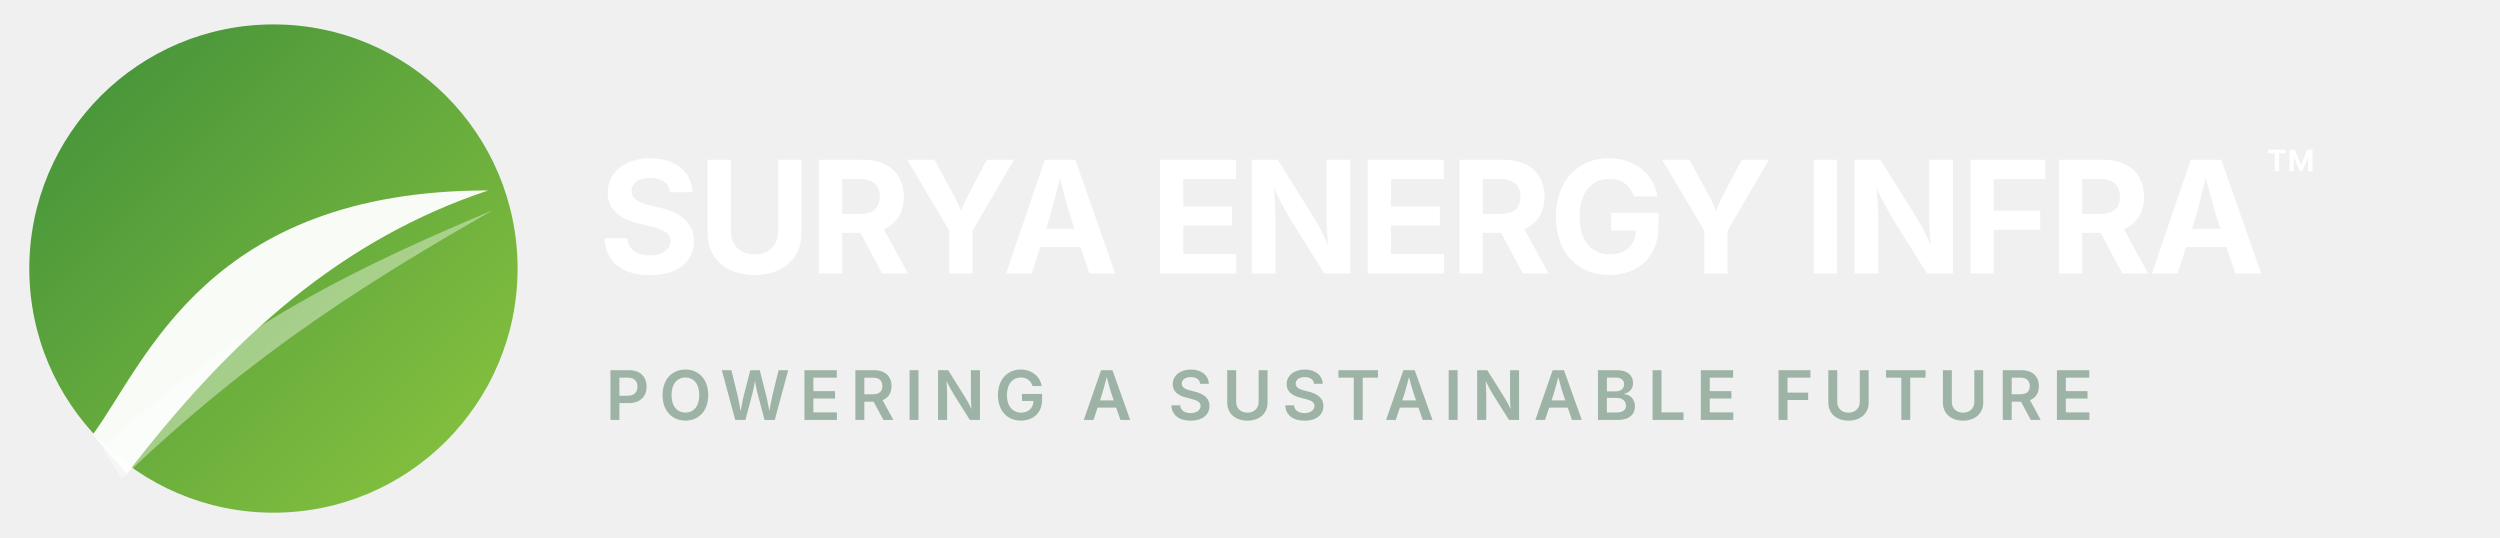
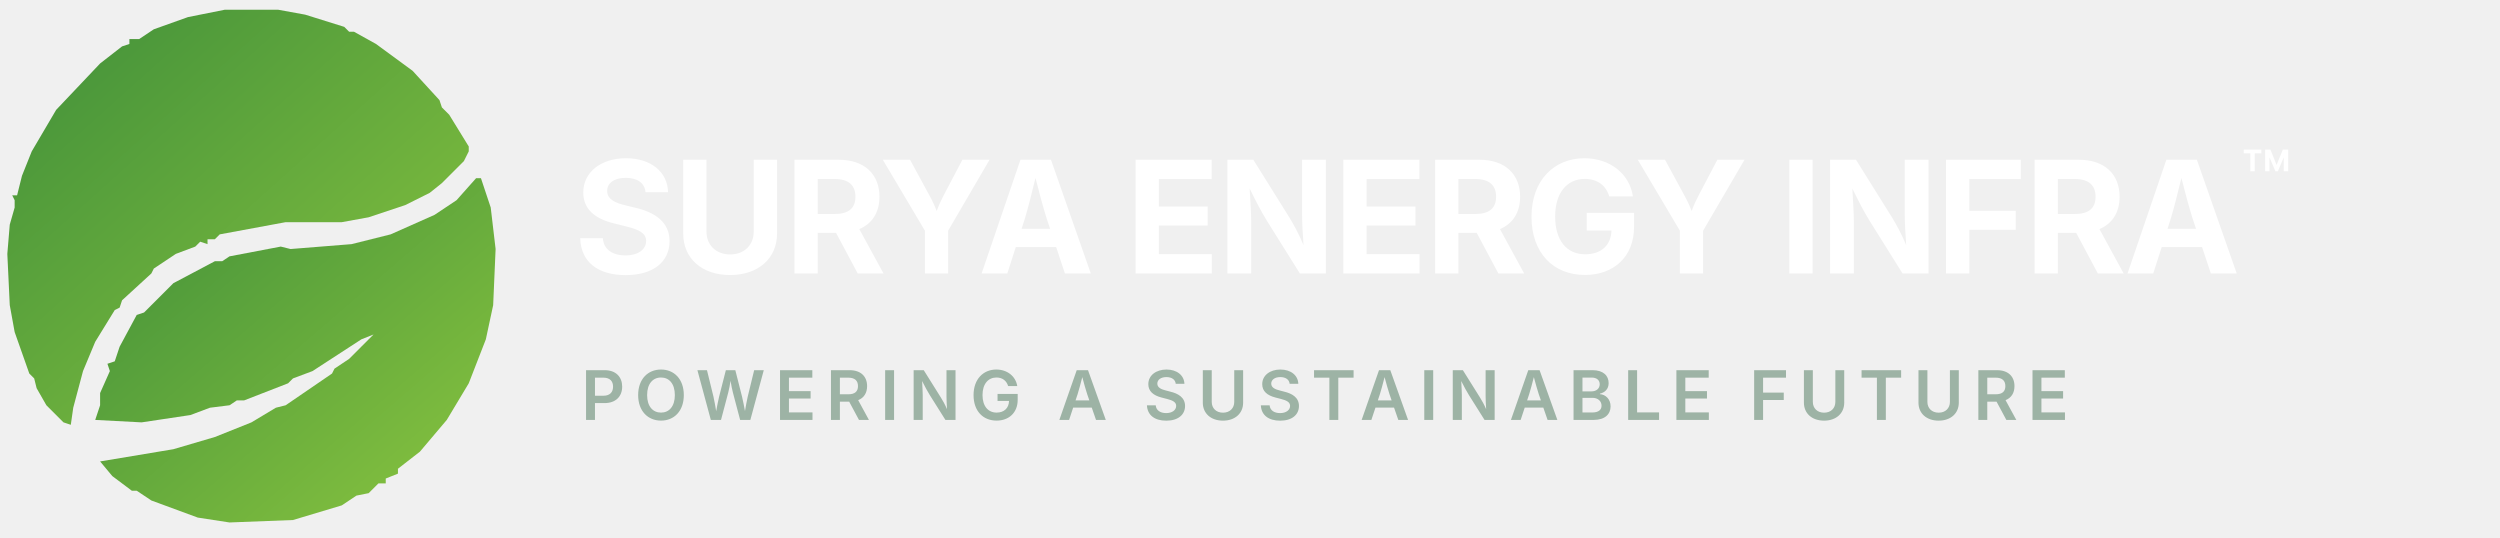
<svg xmlns="http://www.w3.org/2000/svg" viewBox="0 0 1024 220" width="1024" height="220" fill="none">
  <defs>
    <linearGradient id="leafGrad" x1="0%" y1="0%" x2="100%" y2="100%">
      <stop offset="0%" stop-color="#3F8F3A" />
      <stop offset="100%" stop-color="#8CC63F" />
    </linearGradient>
  </defs>
-   <g transform="translate(10, 8)">
-     <circle cx="102" cy="102" r="100" fill="url(#leafGrad)" />
-     <path d="M 28 170 C 50 140, 75 70, 190 70 C 130 90, 85 130, 42 186 Z" fill="#ffffff" opacity="0.95" />
-     <path d="M 32 176 C 85 125, 140 100, 192 78 C 145 105, 95 135, 40 188 Z" fill="#ffffff" opacity="0.4" />
+   <g id="leafMark">
+     <path d="M 169,29 L 154,18 L 145,13 L 143,13 L 141,11 L 125,6 L 114,4 L 92,4 L 77,7 L 63,12 L 57,16 L 53,16 L 53,18 L 50,19 L 41,26 L 23,45 L 13,62 L 9,72 L 7,80 L 5,80 L 6,82 L 6,85 L 4,92 L 3,104 L 4,125 L 6,136 L 12,153 L 14,155 L 15,159 L 19,166 L 26,173 L 29,174 L 30,167 L 34,152 L 39,140 L 47,127 L 49,126 L 50,123 L 62,112 L 63,110 L 72,104 L 80,101 L 82,99 L 85,100 L 85,98 L 88,98 L 90,96 L 117,91 L 140,91 L 151,89 L 166,84 L 176,79 L 181,75 L 190,66 L 192,62 L 192,60 L 184,47 L 181,44 L 180,41 Z" fill="url(#leafGrad)" />
+     <path d="M 197,73 L 195,73 L 187,82 L 178,88 L 160,96 L 144,100 L 119,102 L 115,101 L 94,105 L 91,107 L 88,107 L 71,116 L 59,128 L 56,129 L 49,142 L 47,148 L 44,149 L 45,152 L 41,161 L 41,166 L 39,172 L 58,173 L 78,170 L 86,167 L 94,166 L 97,164 L 100,164 L 118,157 L 120,155 L 128,152 L 148,139 L 153,137 L 143,147 L 137,151 L 136,153 L 117,166 L 113,167 L 103,173 L 88,179 L 71,184 L 41,189 L 46,195 L 54,201 L 56,201 L 62,205 L 81,212 L 94,214 L 120,213 L 140,207 L 146,203 L 151,202 L 155,198 L 158,198 L 158,196 L 163,194 L 163,192 L 172,185 L 183,172 L 192,157 L 199,139 L 202,125 L 203,102 L 201,85 Z" fill="url(#leafGrad)" />
  </g>
  <g fill="#FFFFFF" font-family="'Space Grotesk', -apple-system, BlinkMacSystemFont, sans-serif">
-     <text x="245" y="112" font-size="64" font-weight="700" letter-spacing="-0.02em">SURYA ENERGY INFRA<tspan font-size="34" dy="-26" font-weight="500">™</tspan>
+     <text x="235" y="112" font-size="64" font-weight="700" letter-spacing="-0.02em">SURYA ENERGY INFRA<tspan font-size="34" dy="-26" font-weight="500">™</tspan>
    </text>
  </g>
  <g fill="#9DB3A5" font-family="'Space Grotesk', -apple-system, BlinkMacSystemFont, sans-serif">
-     <text x="248" y="172" font-size="28" font-weight="600" letter-spacing="0.14em">POWERING A SUSTAINABLE FUTURE</text>
+     <text x="238" y="172" font-size="28" font-weight="600" letter-spacing="0.14em">POWERING A SUSTAINABLE FUTURE</text>
  </g>
</svg>
